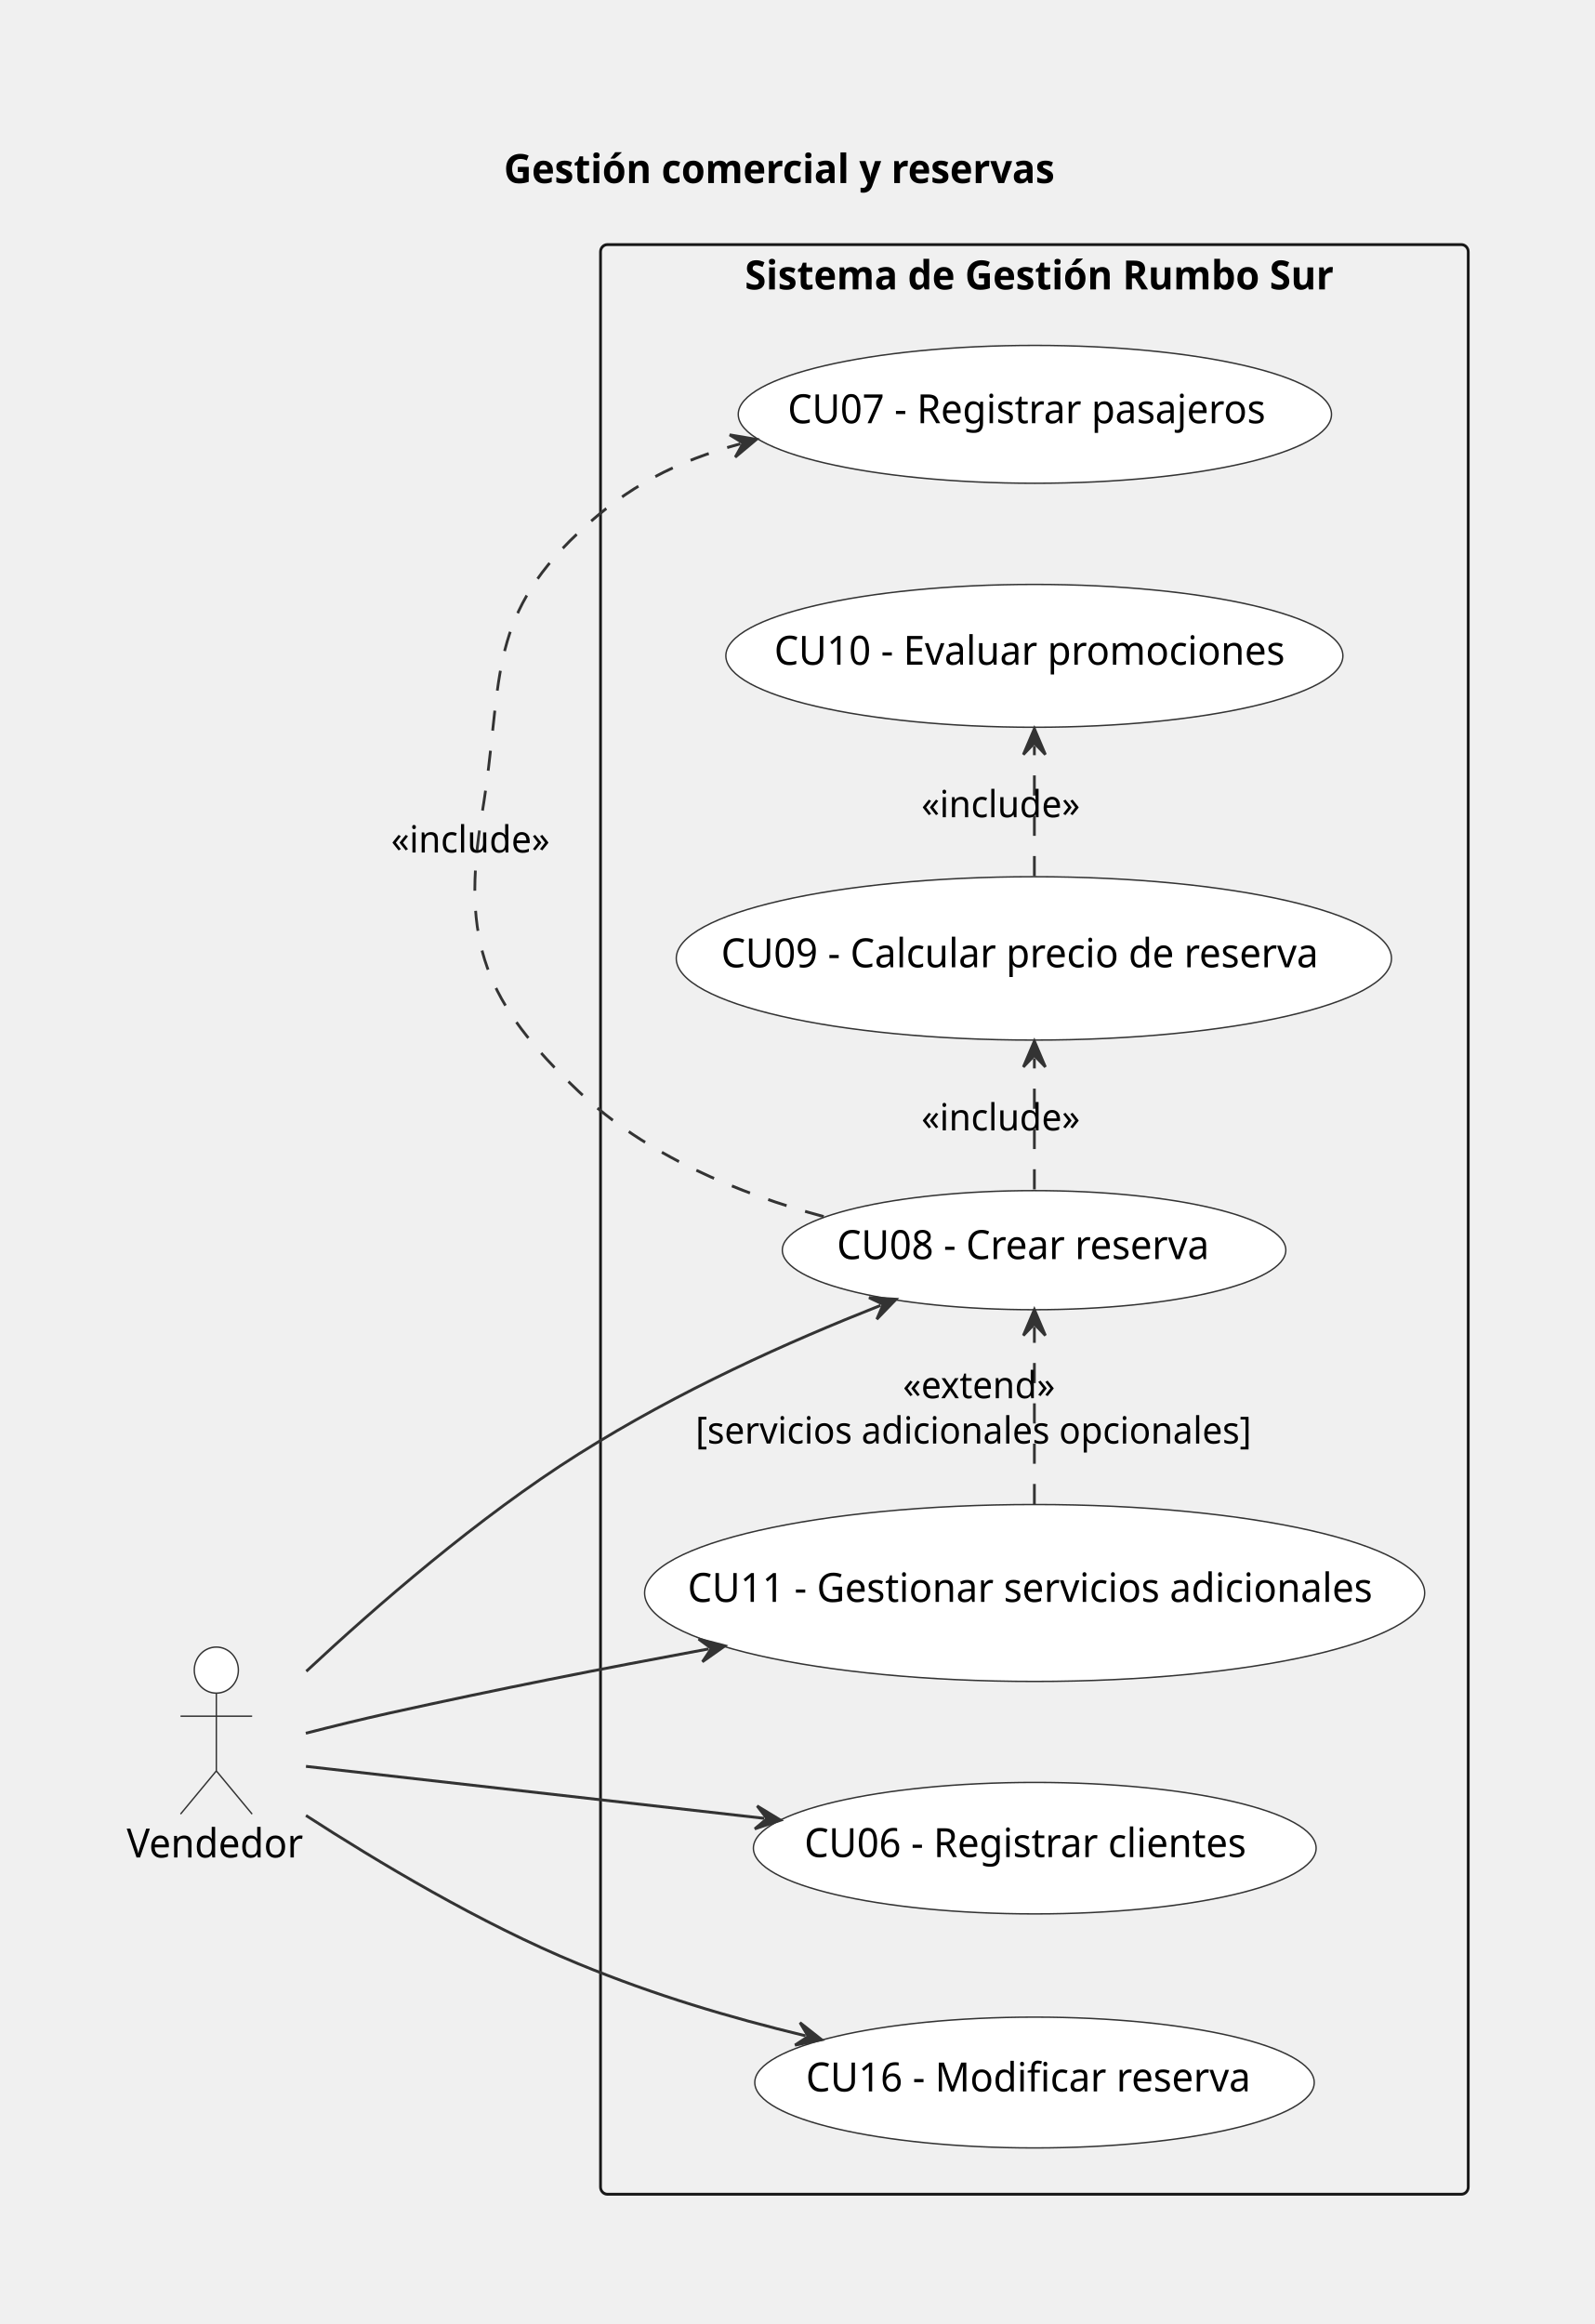
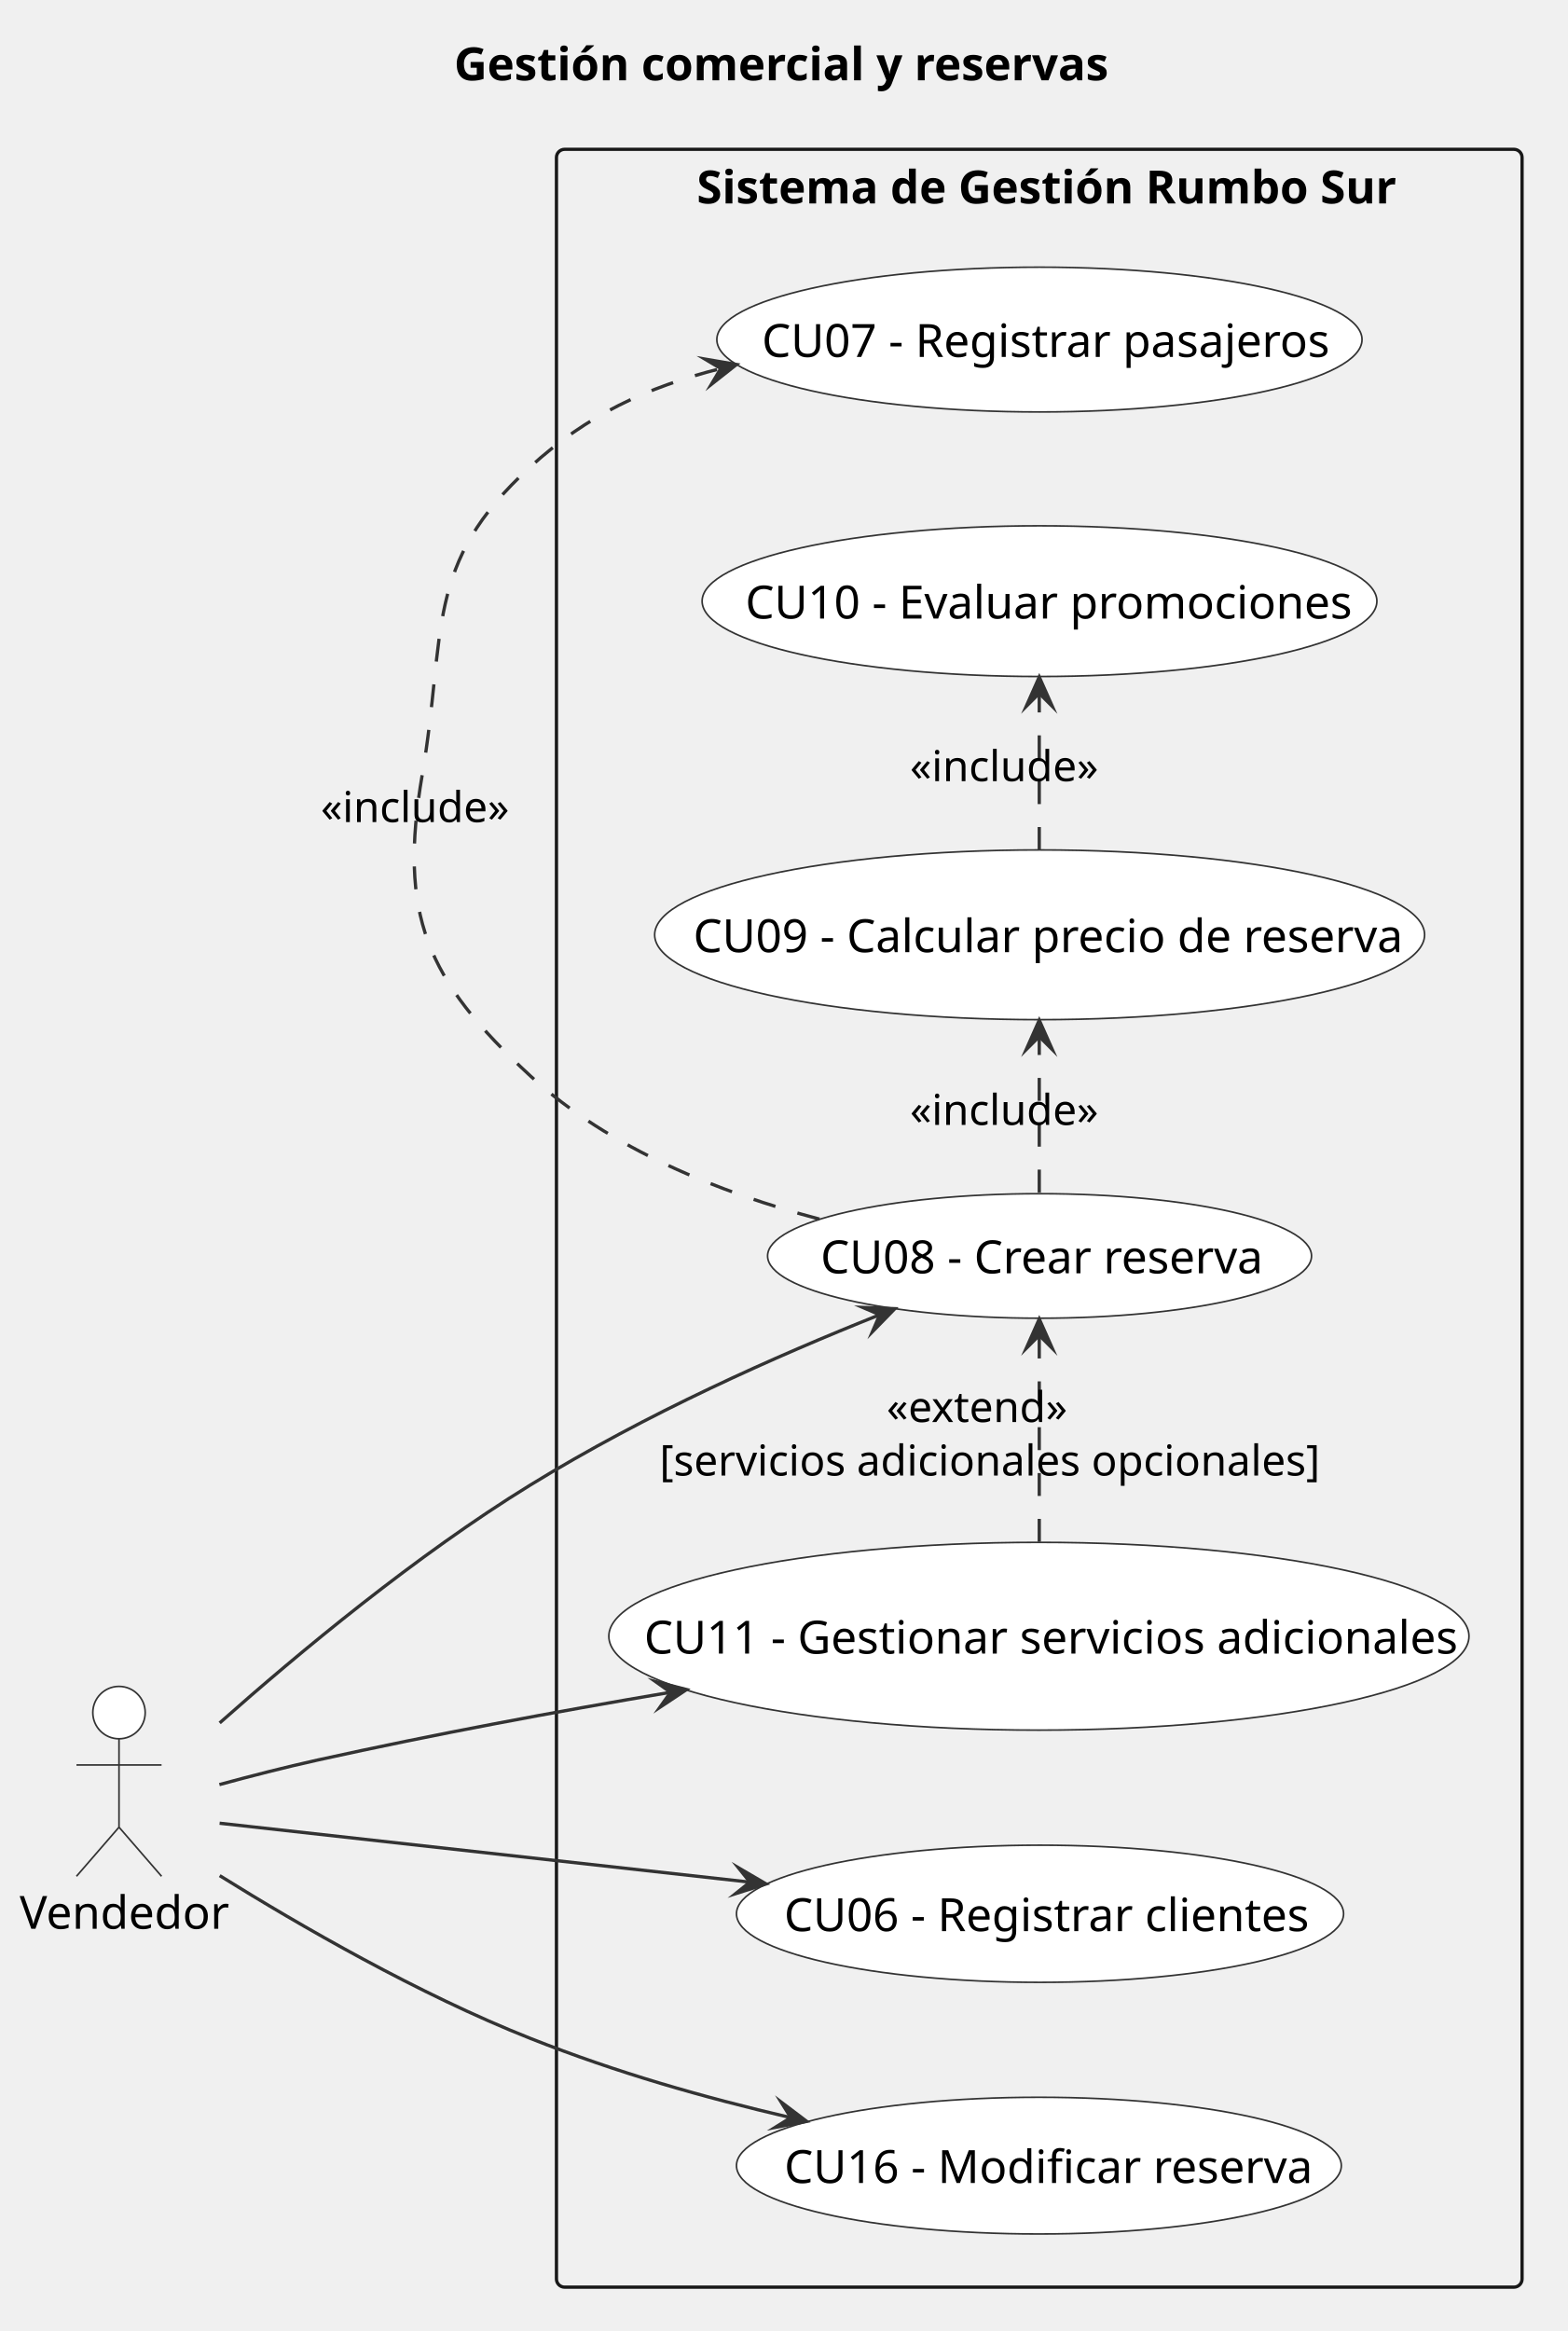
- <svg xmlns="http://www.w3.org/2000/svg" contentStyleType="text/css" height="807px" preserveAspectRatio="none" style="width:499px;height:727px;background:#FFFFFF;" version="1.1" viewBox="-40 -40 579 807" width="579px" zoomAndPan="magnify">
+ <svg xmlns="http://www.w3.org/2000/svg" version="1.1" data-diagram-type="DESCRIPTION" style="width:479px;height:712px;background:#FFFFFF;" width="479px" height="712px" viewBox="0 0 479 712" zoomAndPan="magnify" preserveAspectRatio="none" contentStyleType="text/css">
  <defs />
-   <g>
-     <text fill="#000000" font-family="sans-serif" font-size="14" font-weight="bold" lengthAdjust="spacing" textLength="199.165" x="142.917" y="23.562">Gestión comercial y reservas</text>
-     <g id="cluster_Sistema de Gestión Rumbo Sur">
-       <rect fill="none" height="677" rx="2.5" ry="2.5" style="stroke:#181818;stroke-width:1.0;" width="315" x="178" y="44.94" />
-       <text fill="#000000" font-family="sans-serif" font-size="14" font-weight="bold" lengthAdjust="spacing" textLength="210.191" x="230.404" y="60.502">Sistema de Gestión Rumbo Sur</text>
+   <g font-family="sans-serif" lengthAdjust="spacing">
+     <g class="title" data-source-line="1">
+       <text x="138.721" y="24.533" fill="#000" font-size="14" textLength="194.558" font-weight="700">Gestión comercial y reservas</text>
    </g>
-     <g id="elem_CU06">
-       <ellipse cx="335.638" cy="601.767" fill="#FFFFFF" rx="102.138" ry="22.828" style="stroke:#333333;stroke-width:0.5;" />
-       <text fill="#000000" font-family="sans-serif" font-size="14" lengthAdjust="spacing" textLength="167.275" x="252" y="604.86">CU06 - Registrar clientes</text>
+     <g class="cluster" data-qualified-name="Sistema de Gesti.n Rumbo Sur" id="ent0002" data-source-line="19">
+       <rect x="170" y="45.609" width="295" height="653" fill="none" style="stroke:#181818;stroke-width:1;" rx="2.5" ry="2.5" />
+       <text x="212.869" y="62.143" fill="#000" font-size="14" textLength="209.262" font-weight="700">Sistema de Gestión Rumbo Sur</text>
    </g>
-     <g id="elem_CU08">
-       <ellipse cx="335.388" cy="394.117" fill="#FFFFFF" rx="91.388" ry="20.678" style="stroke:#333333;stroke-width:0.5;" />
-       <text fill="#000000" font-family="sans-serif" font-size="14" lengthAdjust="spacing" textLength="143.165" x="263.806" y="397.21">CU08 - Crear reserva</text>
+     <g class="entity" data-qualified-name="Sistema de Gesti.n Rumbo Sur.CU06" id="ent0003" data-source-line="20">
+       <ellipse cx="317.734" cy="584.556" rx="92.734" ry="20.947" fill="#FFF" style="stroke:#333;stroke-width:0.5;" />
+       <text x="239.541" y="589.861" fill="#000" font-size="14" textLength="156.386">CU06 - Registrar clientes</text>
    </g>
-     <g id="elem_CU07">
-       <ellipse cx="335.68" cy="103.876" fill="#FFFFFF" rx="107.68" ry="23.936" style="stroke:#333333;stroke-width:0.5;" />
-       <text fill="#000000" font-family="sans-serif" font-size="14" lengthAdjust="spacing" textLength="179.464" x="245.949" y="106.968">CU07 - Registrar pasajeros</text>
+     <g class="entity" data-qualified-name="Sistema de Gesti.n Rumbo Sur.CU08" id="ent0004" data-source-line="21">
+       <ellipse cx="317.591" cy="383.628" rx="83.091" ry="19.018" fill="#FFF" style="stroke:#333;stroke-width:0.5;" />
+       <text x="250.684" y="388.932" fill="#000" font-size="14" textLength="133.813">CU08 - Crear reserva</text>
    </g>
-     <g id="elem_CU09">
-       <ellipse cx="335.315" cy="292.802" fill="#FFFFFF" rx="129.815" ry="28.363" style="stroke:#333333;stroke-width:0.5;" />
-       <text fill="#000000" font-family="sans-serif" font-size="14" lengthAdjust="spacing" textLength="227.069" x="221.78" y="295.895">CU09 - Calcular precio de reserva</text>
+     <g class="entity" data-qualified-name="Sistema de Gesti.n Rumbo Sur.CU07" id="ent0005" data-source-line="22">
+       <ellipse cx="317.555" cy="103.72" rx="98.555" ry="22.111" fill="#FFF" style="stroke:#333;stroke-width:0.5;" />
+       <text x="232.745" y="109.025" fill="#000" font-size="14" textLength="169.62">CU07 - Registrar pasajeros</text>
    </g>
-     <g id="elem_CU10">
-       <ellipse cx="335.498" cy="187.739" fill="#FFFFFF" rx="111.998" ry="24.8" style="stroke:#333333;stroke-width:0.5;" />
-       <text fill="#000000" font-family="sans-serif" font-size="14" lengthAdjust="spacing" textLength="188.87" x="241.063" y="190.832">CU10 - Evaluar promociones</text>
+     <g class="entity" data-qualified-name="Sistema de Gesti.n Rumbo Sur.CU09" id="ent0006" data-source-line="23">
+       <ellipse cx="317.612" cy="285.532" rx="117.612" ry="25.922" fill="#FFF" style="stroke:#333;stroke-width:0.5;" />
+       <text x="211.792" y="290.837" fill="#000" font-size="14" textLength="211.641">CU09 - Calcular precio de reserva</text>
    </g>
-     <g id="elem_CU11">
-       <ellipse cx="335.591" cy="513.158" fill="#FFFFFF" rx="141.591" ry="30.718" style="stroke:#333333;stroke-width:0.5;" />
-       <text fill="#000000" font-family="sans-serif" font-size="14" lengthAdjust="spacing" textLength="251.925" x="209.629" y="516.25">CU11 - Gestionar servicios adicionales</text>
+     <g class="entity" data-qualified-name="Sistema de Gesti.n Rumbo Sur.CU10" id="ent0007" data-source-line="24">
+       <ellipse cx="317.575" cy="183.624" rx="103.075" ry="23.015" fill="#FFF" style="stroke:#333;stroke-width:0.5;" />
+       <text x="227.703" y="188.929" fill="#000" font-size="14" textLength="179.744">CU10 - Evaluar promociones</text>
    </g>
-     <g id="elem_CU16">
-       <ellipse cx="335.545" cy="683.148" fill="#FFFFFF" rx="101.545" ry="22.709" style="stroke:#333333;stroke-width:0.5;" />
-       <text fill="#000000" font-family="sans-serif" font-size="14" lengthAdjust="spacing" textLength="165.963" x="252.564" y="686.241">CU16 - Modificar reserva</text>
+     <g class="entity" data-qualified-name="Sistema de Gesti.n Rumbo Sur.CU11" id="ent0008" data-source-line="25">
+       <ellipse cx="317.39" cy="499.787" rx="131.39" ry="28.678" fill="#FFF" style="stroke:#333;stroke-width:0.5;" />
+       <text x="196.783" y="505.092" fill="#000" font-size="14" textLength="241.213">CU11 - Gestionar servicios adicionales</text>
    </g>
-     <g id="elem_VEN">
-       <ellipse cx="38.532" cy="539.939" fill="#FFFFFF" rx="8" ry="8" style="stroke:#333333;stroke-width:0.5;" />
-       <path d="M38.532,547.939 L38.532,574.939 M25.532,555.939 L51.532,555.939 M38.532,574.939 L25.532,589.939 M38.532,574.939 L51.532,589.939 " fill="none" style="stroke:#333333;stroke-width:0.5;" />
-       <text fill="#000000" font-family="sans-serif" font-size="14" lengthAdjust="spacing" textLength="65.064" x="6" y="605.002">Vendedor</text>
+     <g class="entity" data-qualified-name="Sistema de Gesti.n Rumbo Sur.CU16" id="ent0009" data-source-line="26">
+       <ellipse cx="317.392" cy="661.488" rx="92.392" ry="20.878" fill="#FFF" style="stroke:#333;stroke-width:0.5;" />
+       <text x="239.592" y="666.792" fill="#000" font-size="14" textLength="155.6">CU16 - Modificar reserva</text>
    </g>
-     <g id="link_VEN_CU06">
-       <path d="M71.07,573.36 C111.87,577.789 178.675,585.032 237.415,591.412 " fill="none" id="VEN-to-CU06" style="stroke:#333333;stroke-width:1.0;" />
-       <polygon fill="#333333" points="243.38,592.059,234.864,587.111,238.409,591.52,234.001,595.064,243.38,592.059" style="stroke:#333333;stroke-width:1.0;" />
+     <g class="entity" data-qualified-name="VEN" id="ent0001" data-source-line="17">
+       <ellipse cx="36.358" cy="523.109" rx="8" ry="8" fill="#FFF" style="stroke:#333;stroke-width:0.5;" />
+       <path d="M36.358,531.109 L36.358,558.109 M23.358,539.109 L49.358,539.109 M36.358,558.109 L23.358,573.109 M36.358,558.109 L49.358,573.109" style="stroke:#333;stroke-width:0.5;" fill="none" />
+       <text x="6" y="589.143" fill="#000" font-size="14" textLength="60.717">Vendedor</text>
    </g>
-     <g id="link_VEN_CU08">
-       <path d="M71.2,540.35 C96.56,517.72 133.76,486.779 170,464.94 C206.76,442.779 246.078,426.003 279.688,413.283 " fill="none" id="VEN-to-CU08" style="stroke:#333333;stroke-width:1.0;" />
-       <polygon fill="#333333" points="285.3,411.159,275.467,410.604,280.624,412.929,278.298,418.086,285.3,411.159" style="stroke:#333333;stroke-width:1.0;" />
+     <g class="link" data-entity-1="ent0001" data-entity-2="ent0003" id="lnk10" data-source-line="29" data-link-type="dependency">
+       <path d="M67.09,556.899 C106.5,561.279 172.811,568.648 229.101,574.898" style="stroke:#333;stroke-width:1;" fill="none" id="VEN-to-CU06" />
+       <polygon points="234.07,575.449,225.566,570.481,229.101,574.898,224.684,578.432,234.07,575.449" fill="#333" style="stroke:#333;stroke-width:1;stroke-linejoin:miter;stroke-miterlimit:10;" />
    </g>
-     <g id="link_VEN_CU11">
-       <path d="M71.02,561.86 C80.62,559.51 91.22,557.01 101,554.939 C140.69,546.539 178.502,539.424 217.262,532.574 " fill="none" id="VEN-to-CU11" style="stroke:#333333;stroke-width:1.0;" />
-       <polygon fill="#333333" points="223.17,531.529,213.611,529.157,218.246,532.4,215.004,537.035,223.17,531.529" style="stroke:#333333;stroke-width:1.0;" />
+     <g class="link" data-entity-1="ent0001" data-entity-2="ent0004" id="lnk11" data-source-line="30" data-link-type="dependency">
+       <path d="M67.11,526.269 C91.38,504.749 127.28,474.949 162,453.609 C197.75,431.639 236.927,414.294 268.757,401.584" style="stroke:#333;stroke-width:1;" fill="none" id="VEN-to-CU08" />
+       <polygon points="273.4,399.729,263.558,399.352,268.757,401.584,266.525,406.782,273.4,399.729" fill="#333" style="stroke:#333;stroke-width:1;stroke-linejoin:miter;stroke-miterlimit:10;" />
    </g>
-     <g id="link_VEN_CU16">
-       <path d="M71.07,590.419 C96.82,606.36 134.59,628.039 170,641.939 C198.08,652.97 224.205,660.383 252.435,666.933 " fill="none" id="VEN-to-CU16" style="stroke:#333333;stroke-width:1.0;" />
-       <polygon fill="#333333" points="258.28,668.289,250.417,662.359,253.409,667.159,248.609,670.152,258.28,668.289" style="stroke:#333333;stroke-width:1.0;" />
+     <g class="link" data-entity-1="ent0001" data-entity-2="ent0008" id="lnk12" data-source-line="31" data-link-type="dependency">
+       <path d="M67.03,545.099 C76.55,542.509 87.18,539.779 97,537.609 C133.54,529.549 168.88,522.994 204.85,516.904" style="stroke:#333;stroke-width:1;" fill="none" id="VEN-to-CU11" />
+       <polygon points="209.78,516.069,200.239,513.628,204.85,516.904,201.574,521.516,209.78,516.069" fill="#333" style="stroke:#333;stroke-width:1;stroke-linejoin:miter;stroke-miterlimit:10;" />
    </g>
-     <g id="link_CU08_CU07">
-       <path d="M259.02,382.45 C228.34,374.55 194.52,361.26 170,338.94 C136.26,308.229 127.18,287.389 135,242.44 C142.89,197.079 135.83,175.799 170,144.94 C187.9,128.769 205.377,120.266 228.797,114.106 " fill="none" id="CU08-to-CU07" style="stroke:#333333;stroke-width:1.0;stroke-dasharray:7.0,7.0;" />
-       <polygon fill="#333333" points="234.6,112.579,224.879,111,229.764,113.851,226.913,118.737,234.6,112.579" style="stroke:#333333;stroke-width:1.0;" />
-       <text fill="#000000" font-family="sans-serif" font-size="13" lengthAdjust="spacing" textLength="59.776" x="102" y="256.033">«include»</text>
+     <g class="link" data-entity-1="ent0001" data-entity-2="ent0009" id="lnk13" data-source-line="32" data-link-type="dependency">
+       <path d="M67.12,572.909 C91.69,588.199 127.99,609.159 162,622.609 C188.88,633.239 214.691,640.553 241.591,646.833" style="stroke:#333;stroke-width:1;" fill="none" id="VEN-to-CU16" />
+       <polygon points="246.46,647.969,238.605,642.028,241.591,646.833,236.786,649.819,246.46,647.969" fill="#333" style="stroke:#333;stroke-width:1;stroke-linejoin:miter;stroke-miterlimit:10;" />
    </g>
-     <g id="link_CU08_CU09">
-       <path d="M335.5,373.01 C335.5,358.11 335.5,343.889 335.5,327.5 " fill="none" id="CU08-to-CU09" style="stroke:#333333;stroke-width:1.0;stroke-dasharray:7.0,7.0;" />
-       <polygon fill="#333333" points="335.5,321.5,331.5,330.5,335.5,326.5,339.5,330.5,335.5,321.5" style="stroke:#333333;stroke-width:1.0;" />
-       <text fill="#000000" font-family="sans-serif" font-size="13" lengthAdjust="spacing" textLength="59.776" x="294.5" y="352.533">«include»</text>
+     <g class="link" data-entity-1="ent0004" data-entity-2="ent0005" id="lnk14" data-source-line="34" data-link-type="dependency">
+       <path d="M250.35,372.369 C220.32,364.439 186.3,351.049 162,328.609 C130.09,299.139 121.7,279.429 129,236.609 C136.44,192.959 129.29,172.449 162,142.609 C179.38,126.759 197.374,118.361 220.194,112.561" style="stroke:#333;stroke-width:1;stroke-dasharray:7,7;" fill="none" id="CU08-to-CU07" />
+       <polygon points="225.04,111.329,215.332,109.67,220.194,112.561,217.303,117.423,225.04,111.329" fill="#333" style="stroke:#333;stroke-width:1;stroke-linejoin:miter;stroke-miterlimit:10;" />
+       <text x="98" y="251.104" fill="#000" font-size="13" textLength="55.656">«include»</text>
    </g>
-     <g id="link_CU09_CU10">
-       <path d="M335.5,264.25 C335.5,248.22 335.5,234.429 335.5,219.019 " fill="none" id="CU09-to-CU10" style="stroke:#333333;stroke-width:1.0;stroke-dasharray:7.0,7.0;" />
-       <polygon fill="#333333" points="335.5,213.019,331.5,222.019,335.5,218.019,339.5,222.019,335.5,213.019" style="stroke:#333333;stroke-width:1.0;" />
-       <text fill="#000000" font-family="sans-serif" font-size="13" lengthAdjust="spacing" textLength="59.776" x="294.5" y="243.783">«include»</text>
+     <g class="link" data-entity-1="ent0004" data-entity-2="ent0006" id="lnk15" data-source-line="35" data-link-type="dependency">
+       <path d="M317.5,364.249 C317.5,349.189 317.5,333.139 317.5,316.609" style="stroke:#333;stroke-width:1;stroke-dasharray:7,7;" fill="none" id="CU08-to-CU09" />
+       <polygon points="317.5,311.609,313.5,320.609,317.5,316.609,321.5,320.609,317.5,311.609" fill="#333" style="stroke:#333;stroke-width:1;stroke-linejoin:miter;stroke-miterlimit:10;" />
+       <text x="278" y="343.604" fill="#000" font-size="13" textLength="55.656">«include»</text>
    </g>
-     <g id="link_CU11_CU08">
-       <path d="M335.5,482.289 C335.5,461.079 335.5,439.42 335.5,420.74 " fill="none" id="CU11-to-CU08" style="stroke:#333333;stroke-width:1.0;stroke-dasharray:7.0,7.0;" />
-       <polygon fill="#333333" points="335.5,414.74,331.5,423.74,335.5,419.74,339.5,423.74,335.5,414.74" style="stroke:#333333;stroke-width:1.0;" />
-       <text fill="#000000" font-family="sans-serif" font-size="13" lengthAdjust="spacing" textLength="57.294" x="287.783" y="445.533">«extend»</text>
-       <text fill="#000000" font-family="sans-serif" font-size="13" lengthAdjust="spacing" textLength="207.86" x="212.5" y="461.263">[servicios adicionales opcionales]</text>
+     <g class="link" data-entity-1="ent0006" data-entity-2="ent0007" id="lnk16" data-source-line="36" data-link-type="dependency">
+       <path d="M317.5,259.609 C317.5,243.319 317.5,227.509 317.5,211.779" style="stroke:#333;stroke-width:1;stroke-dasharray:7,7;" fill="none" id="CU09-to-CU10" />
+       <polygon points="317.5,206.779,313.5,215.779,317.5,211.779,321.5,215.779,317.5,206.779" fill="#333" style="stroke:#333;stroke-width:1;stroke-linejoin:miter;stroke-miterlimit:10;" />
+       <text x="278" y="238.604" fill="#000" font-size="13" textLength="55.656">«include»</text>
+     </g>
+     <g class="link" data-entity-1="ent0008" data-entity-2="ent0004" id="lnk17" data-source-line="38" data-link-type="dependency">
+       <path d="M317.5,470.939 C317.5,449.729 317.5,426.439 317.5,407.879" style="stroke:#333;stroke-width:1;stroke-dasharray:7,7;" fill="none" id="CU11-to-CU08" />
+       <polygon points="317.5,402.879,313.5,411.879,317.5,407.879,321.5,411.879,317.5,402.879" fill="#333" style="stroke:#333;stroke-width:1;stroke-linejoin:miter;stroke-miterlimit:10;" />
+       <text x="270.861" y="434.354" fill="#000" font-size="13" textLength="53.492">«extend»</text>
+       <text x="201.5" y="450.706" fill="#000" font-size="13" textLength="192.213">[servicios adicionales opcionales]</text>
    </g>
  </g>
</svg>
